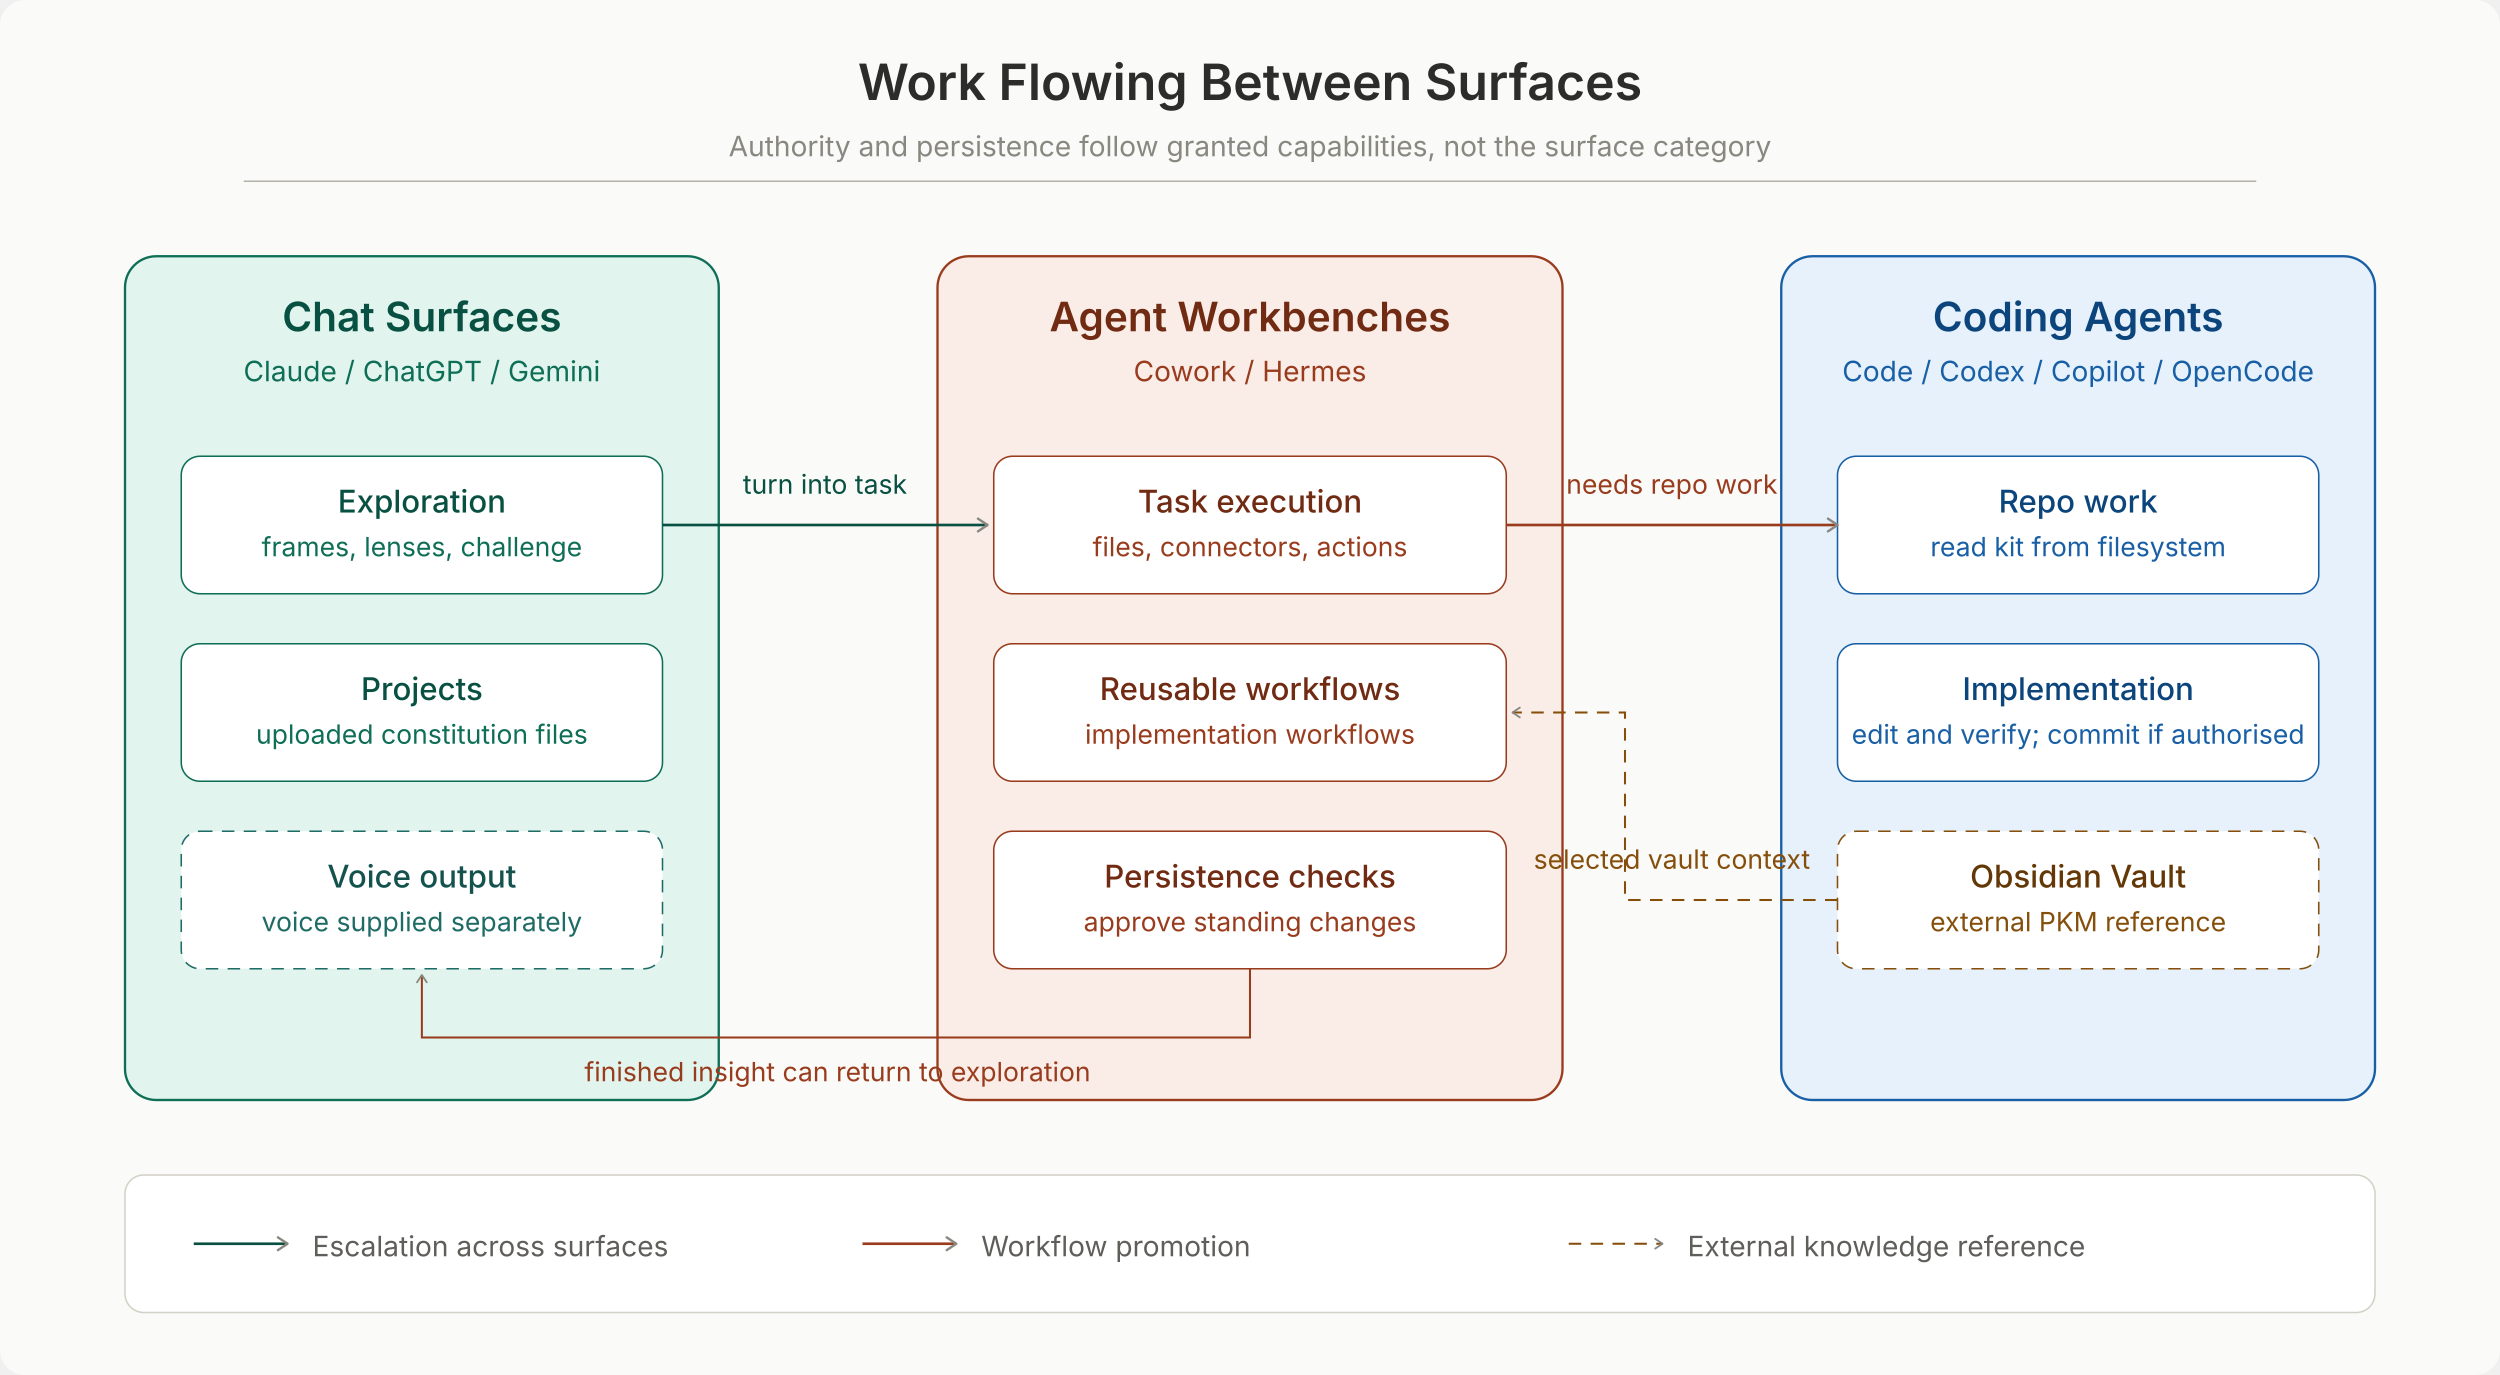
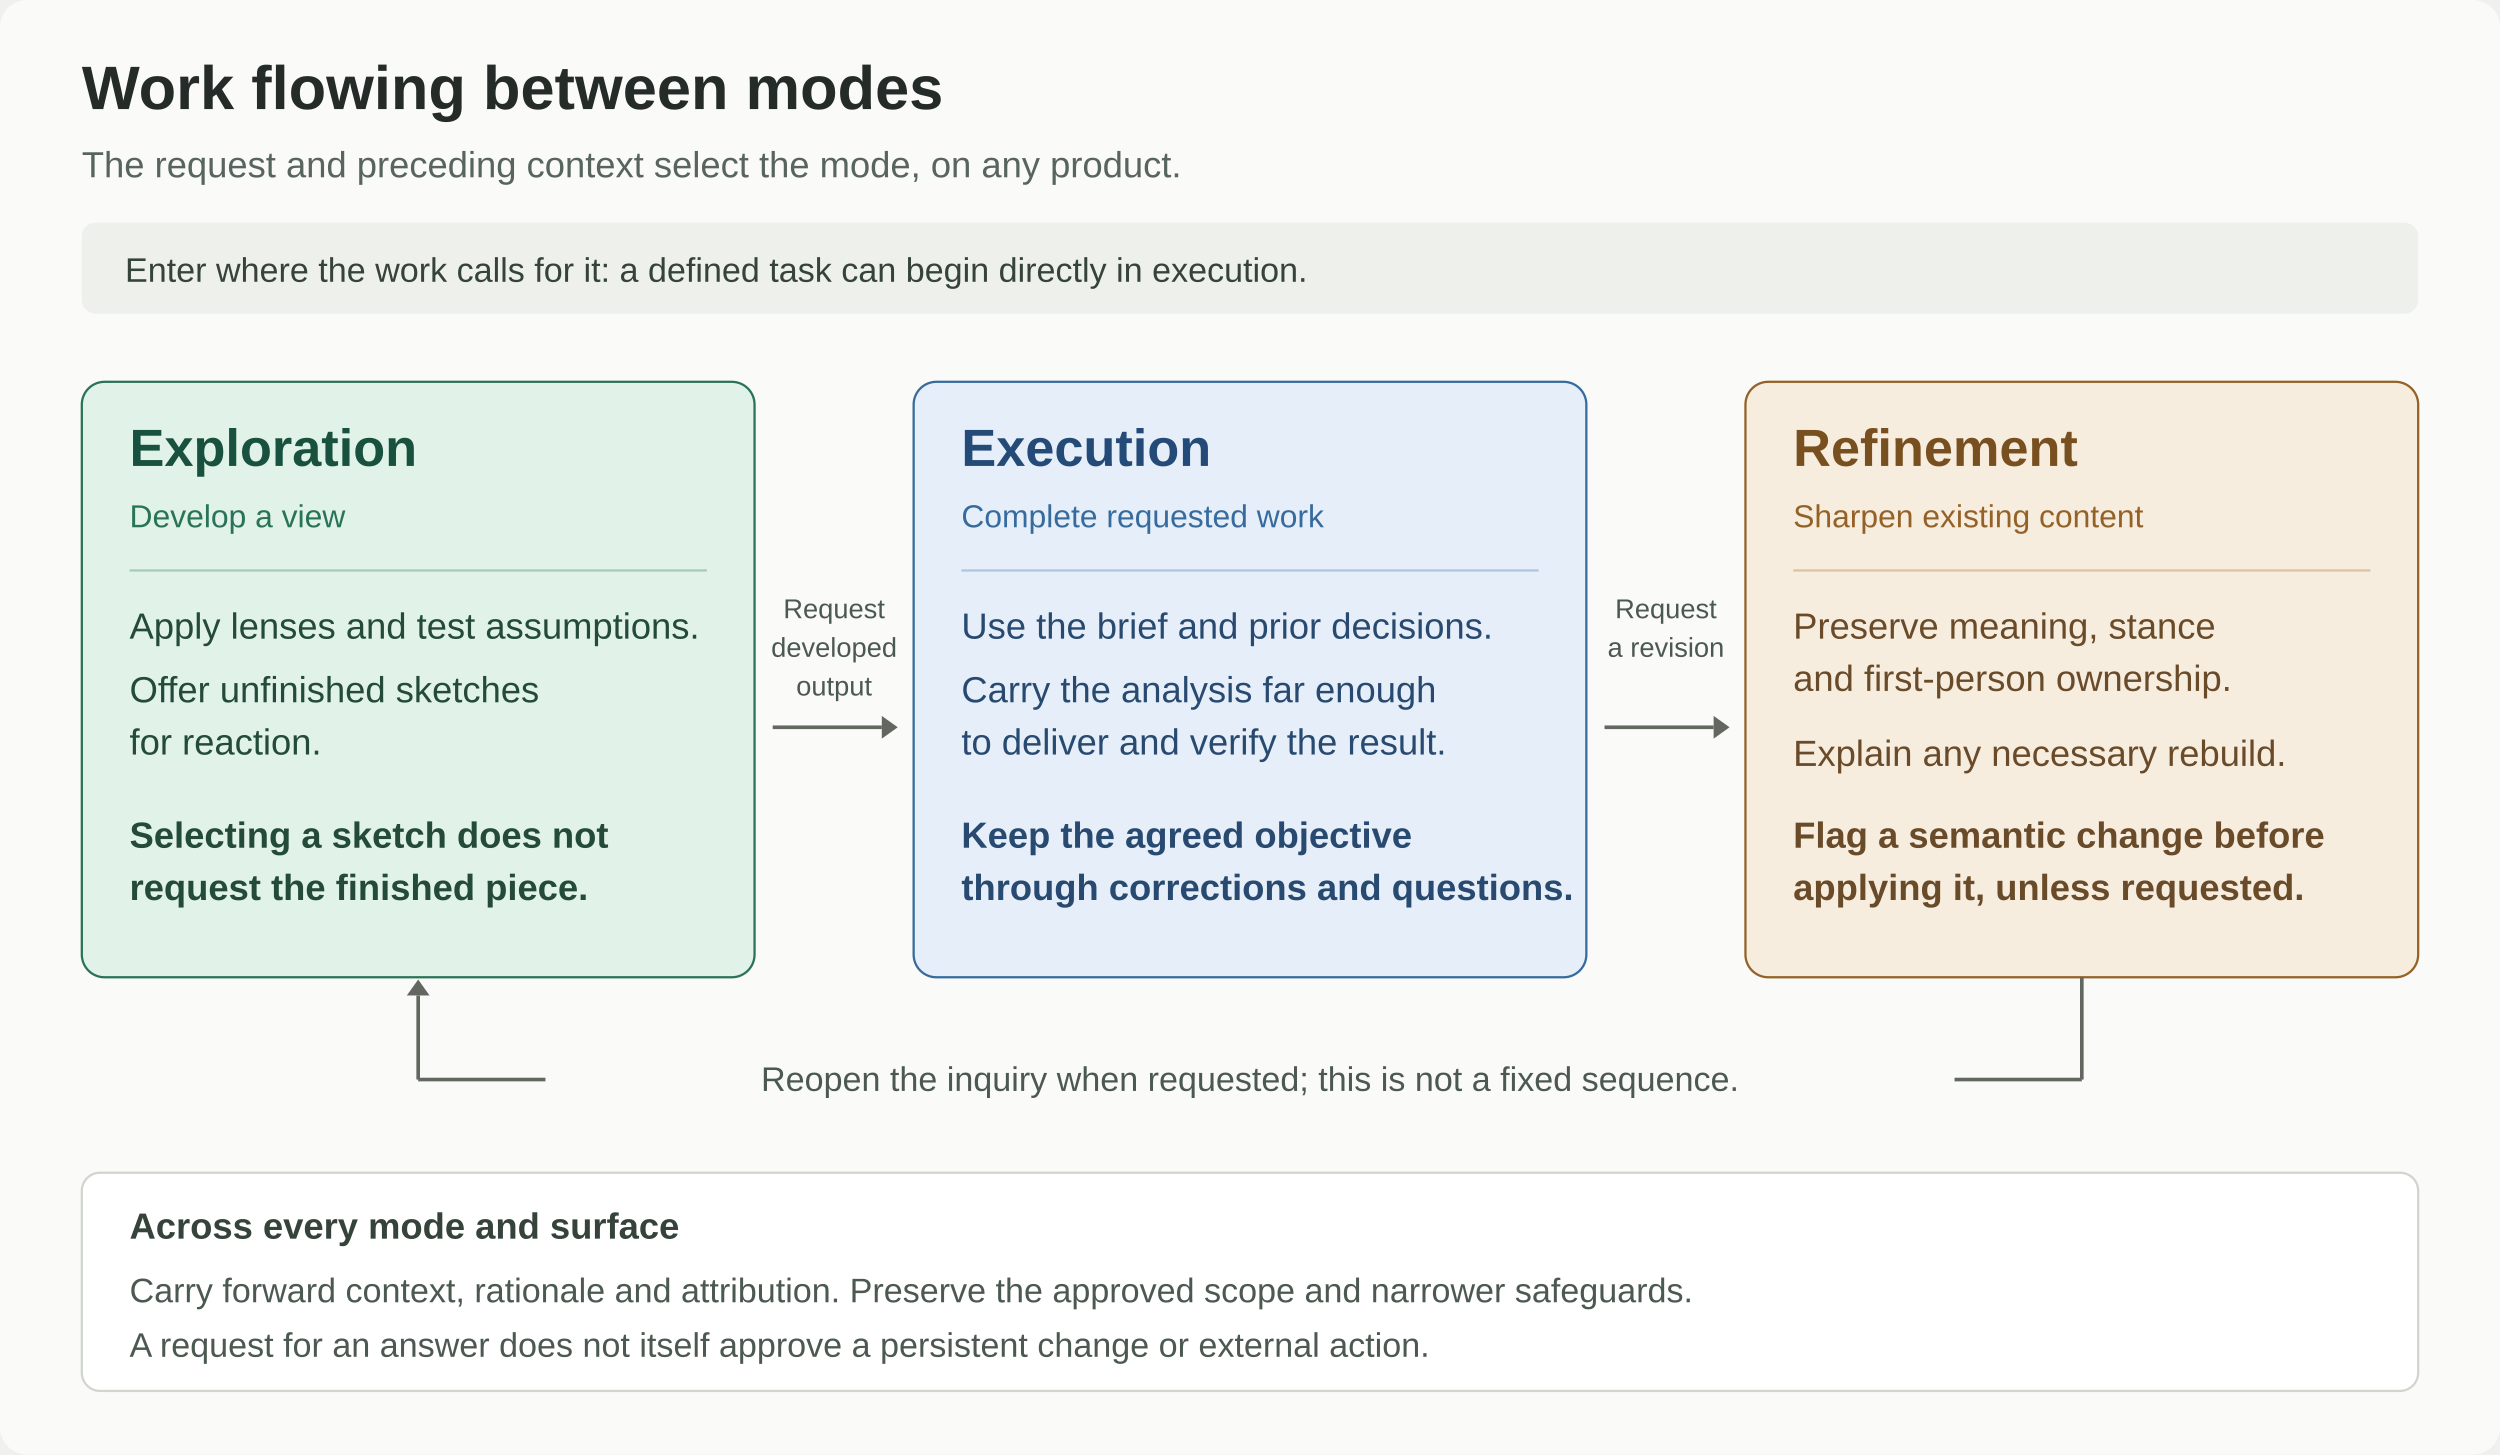
- <svg xmlns="http://www.w3.org/2000/svg" viewBox="0 0 800 440" font-family="system-ui, -apple-system, sans-serif">
-   <defs>
-     <marker id="arrow" viewBox="0 0 10 10" refX="8" refY="5" markerWidth="6" markerHeight="6" orient="auto-start-reverse">
-       <path d="M2 1L8 5L2 9" fill="none" stroke="#888780" stroke-width="1.5" stroke-linecap="round" stroke-linejoin="round" />
-     </marker>
-   </defs>
-   <rect width="800" height="440" fill="#fafaf8" rx="8" />
-   <text x="400" y="32" text-anchor="middle" font-size="16" font-weight="600" fill="#2C2C2A">Work Flowing Between Surfaces</text>
-   <line x1="78" y1="58" x2="722" y2="58" stroke="#B4B2A9" stroke-width="0.5" />
-   <text x="400" y="50" text-anchor="middle" font-size="9" fill="#888780">Authority and persistence follow granted capabilities, not the surface category</text>
-   <rect x="40" y="82" width="190" height="270" rx="10" fill="#E1F5EE" stroke="#0F6E56" stroke-width="0.75" />
-   <text x="135" y="106" text-anchor="middle" font-size="13" font-weight="600" fill="#085041">Chat Surfaces</text>
-   <text x="135" y="122" text-anchor="middle" font-size="9" fill="#0F6E56">Claude / ChatGPT / Gemini</text>
-   <rect x="58" y="146" width="154" height="44" rx="6" fill="#fff" stroke="#0F6E56" stroke-width="0.5" />
-   <text x="135" y="164" text-anchor="middle" font-size="10" font-weight="500" fill="#085041">Exploration</text>
-   <text x="135" y="178" text-anchor="middle" font-size="8.5" fill="#0F6E56">frames, lenses, challenge</text>
-   <rect x="58" y="206" width="154" height="44" rx="6" fill="#fff" stroke="#0F6E56" stroke-width="0.5" />
-   <text x="135" y="224" text-anchor="middle" font-size="10" font-weight="500" fill="#085041">Projects</text>
-   <text x="135" y="238" text-anchor="middle" font-size="8.5" fill="#0F6E56">uploaded constitution files</text>
-   <rect x="58" y="266" width="154" height="44" rx="6" fill="#fff" stroke="#1F6B66" stroke-width="0.5" stroke-dasharray="4 3" />
-   <text x="135" y="284" text-anchor="middle" font-size="10" font-weight="500" fill="#14524E">Voice output</text>
-   <text x="135" y="298" text-anchor="middle" font-size="8.5" fill="#1F6B66">voice supplied separately</text>
-   <rect x="300" y="82" width="200" height="270" rx="10" fill="#FAECE7" stroke="#993C1D" stroke-width="0.75" />
-   <text x="400" y="106" text-anchor="middle" font-size="13" font-weight="600" fill="#712B13">Agent Workbenches</text>
-   <text x="400" y="122" text-anchor="middle" font-size="9" fill="#993C1D">Cowork / Hermes</text>
-   <rect x="318" y="146" width="164" height="44" rx="6" fill="#fff" stroke="#993C1D" stroke-width="0.5" />
-   <text x="400" y="164" text-anchor="middle" font-size="10" font-weight="500" fill="#712B13">Task execution</text>
-   <text x="400" y="178" text-anchor="middle" font-size="8.5" fill="#993C1D">files, connectors, actions</text>
-   <rect x="318" y="206" width="164" height="44" rx="6" fill="#fff" stroke="#993C1D" stroke-width="0.5" />
-   <text x="400" y="224" text-anchor="middle" font-size="10" font-weight="500" fill="#712B13">Reusable workflows</text>
-   <text x="400" y="238" text-anchor="middle" font-size="8.5" fill="#993C1D">implementation workflows</text>
-   <rect x="318" y="266" width="164" height="44" rx="6" fill="#fff" stroke="#993C1D" stroke-width="0.5" />
-   <text x="400" y="284" text-anchor="middle" font-size="10" font-weight="500" fill="#712B13">Persistence checks</text>
-   <text x="400" y="298" text-anchor="middle" font-size="8.5" fill="#993C1D">approve standing changes</text>
-   <rect x="570" y="82" width="190" height="270" rx="10" fill="#E6F1FB" stroke="#185FA5" stroke-width="0.75" />
-   <text x="665" y="106" text-anchor="middle" font-size="13" font-weight="600" fill="#0C447C">Coding Agents</text>
-   <text x="665" y="122" text-anchor="middle" font-size="9" fill="#185FA5">Code / Codex / Copilot / OpenCode</text>
-   <rect x="588" y="146" width="154" height="44" rx="6" fill="#fff" stroke="#185FA5" stroke-width="0.5" />
-   <text x="665" y="164" text-anchor="middle" font-size="10" font-weight="500" fill="#0C447C">Repo work</text>
-   <text x="665" y="178" text-anchor="middle" font-size="8.5" fill="#185FA5">read kit from filesystem</text>
-   <rect x="588" y="206" width="154" height="44" rx="6" fill="#fff" stroke="#185FA5" stroke-width="0.5" />
-   <text x="665" y="224" text-anchor="middle" font-size="10" font-weight="500" fill="#0C447C">Implementation</text>
-   <text x="665" y="238" text-anchor="middle" font-size="8.5" fill="#185FA5">edit and verify; commit if authorised</text>
-   <rect x="588" y="266" width="154" height="44" rx="6" fill="#fff" stroke="#854F0B" stroke-width="0.5" stroke-dasharray="4 3" />
-   <text x="665" y="284" text-anchor="middle" font-size="10" font-weight="500" fill="#633806">Obsidian Vault</text>
-   <text x="665" y="298" text-anchor="middle" font-size="8.5" fill="#854F0B">external PKM reference</text>
-   <line x1="212" y1="168" x2="316" y2="168" stroke="#085041" stroke-width="0.85" marker-end="url(#arrow)" />
-   <text x="264" y="158" text-anchor="middle" font-size="8.5" fill="#085041">turn into task</text>
-   <line x1="482" y1="168" x2="588" y2="168" stroke="#993C1D" stroke-width="0.85" marker-end="url(#arrow)" />
-   <text x="535" y="158" text-anchor="middle" font-size="8.5" fill="#993C1D">needs repo work</text>
-   <path d="M588 288 L520 288 L520 228 L484 228" fill="none" stroke="#854F0B" stroke-width="0.65" stroke-dasharray="4 3" marker-end="url(#arrow)" />
-   <text x="535" y="278" text-anchor="middle" font-size="8.5" fill="#854F0B">selected vault context</text>
-   <path d="M400 310 L400 332 L135 332 L135 312" fill="none" stroke="#993C1D" stroke-width="0.65" marker-end="url(#arrow)" />
-   <text x="268" y="346" text-anchor="middle" font-size="8.5" fill="#993C1D">finished insight can return to exploration</text>
-   <rect x="40" y="376" width="720" height="44" rx="6" fill="#fff" stroke="#D3D1C7" stroke-width="0.5" />
-   <line x1="62" y1="398" x2="92" y2="398" stroke="#085041" stroke-width="0.85" marker-end="url(#arrow)" />
-   <text x="100" y="402" font-size="9" fill="#5F5E5A">Escalation across surfaces</text>
-   <line x1="276" y1="398" x2="306" y2="398" stroke="#993C1D" stroke-width="0.85" marker-end="url(#arrow)" />
-   <text x="314" y="402" font-size="9" fill="#5F5E5A">Workflow promotion</text>
-   <line x1="502" y1="398" x2="532" y2="398" stroke="#854F0B" stroke-width="0.65" stroke-dasharray="4 3" marker-end="url(#arrow)" />
-   <text x="540" y="402" font-size="9" fill="#5F5E5A">External knowledge reference</text>
+ <svg xmlns="http://www.w3.org/2000/svg" viewBox="0 0 1100 640" font-family="Arial, sans-serif" role="img" aria-labelledby="title desc">
+   <rect width="1100" height="640" rx="12" fill="#fafaf8" />
+   <text x="36" y="48" font-size="27" font-weight="700" fill="#242b29">Work flowing between modes</text>
+   <text x="36" y="78" font-size="16" fill="#58645f">The request and preceding context select the mode, on any product.</text>
+   <rect x="36" y="98" width="1028" height="40" rx="6" fill="#eef0eb" />
+   <text x="55" y="124" font-size="15" fill="#35433b">Enter where the work calls for it: a defined task can begin directly in execution.</text>
+   <rect x="36" y="168" width="296" height="262" rx="10" fill="#e1f2e9" stroke="#297357" />
+   <text x="57" y="205" font-size="23" font-weight="700" fill="#18513d">Exploration</text>
+   <text x="57" y="232" font-size="14" fill="#297357">Develop a view</text>
+   <line x1="57" y1="251" x2="311" y2="251" stroke="#a6cbb8" />
+   <g font-size="16" fill="#244b3a">
+     <text x="57" y="281">Apply lenses and test assumptions.</text>
+     <text x="57" y="309">Offer unfinished sketches</text>
+     <text x="57" y="332">for reaction.</text>
+     <text x="57" y="373" font-weight="700">Selecting a sketch does not</text>
+     <text x="57" y="396" font-weight="700">request the finished piece.</text>
+   </g>
+   <rect x="402" y="168" width="296" height="262" rx="10" fill="#e6eff9" stroke="#376b9e" />
+   <text x="423" y="205" font-size="23" font-weight="700" fill="#244b78">Execution</text>
+   <text x="423" y="232" font-size="14" fill="#376b9e">Complete requested work</text>
+   <line x1="423" y1="251" x2="677" y2="251" stroke="#b0c6de" />
+   <g font-size="16" fill="#284a70">
+     <text x="423" y="281">Use the brief and prior decisions.</text>
+     <text x="423" y="309">Carry the analysis far enough</text>
+     <text x="423" y="332">to deliver and verify the result.</text>
+     <text x="423" y="373" font-weight="700">Keep the agreed objective</text>
+     <text x="423" y="396" font-weight="700">through corrections and questions.</text>
+   </g>
+   <rect x="768" y="168" width="296" height="262" rx="10" fill="#f7eddf" stroke="#946226" />
+   <text x="789" y="205" font-size="23" font-weight="700" fill="#78501f">Refinement</text>
+   <text x="789" y="232" font-size="14" fill="#946226">Sharpen existing content</text>
+   <line x1="789" y1="251" x2="1043" y2="251" stroke="#dcc2a0" />
+   <g font-size="16" fill="#694b29">
+     <text x="789" y="281">Preserve meaning, stance</text>
+     <text x="789" y="304">and first-person ownership.</text>
+     <text x="789" y="337">Explain any necessary rebuild.</text>
+     <text x="789" y="373" font-weight="700">Flag a semantic change before</text>
+     <text x="789" y="396" font-weight="700">applying it, unless requested.</text>
+   </g>
+   <line x1="340" y1="320" x2="388" y2="320" stroke="#626760" stroke-width="1.6" />
+   <polygon points="388,315 395,320 388,325" fill="#626760" />
+   <line x1="706" y1="320" x2="754" y2="320" stroke="#626760" stroke-width="1.6" />
+   <polygon points="754,315 761,320 754,325" fill="#626760" />
+   <line x1="916" y1="430" x2="916" y2="475" stroke="#626760" stroke-width="1.6" />
+   <line x1="916" y1="475" x2="184" y2="475" stroke="#626760" stroke-width="1.6" />
+   <line x1="184" y1="475" x2="184" y2="438" stroke="#626760" stroke-width="1.6" />
+   <polygon points="179,438 184,431 189,438" fill="#626760" />
+   <g text-anchor="middle" font-size="12" fill="#4c5951">
+     <text x="367" y="272">Request</text>
+     <text x="367" y="289">developed</text>
+     <text x="367" y="306">output</text>
+     <text x="733" y="272">Request</text>
+     <text x="733" y="289">a revision</text>
+   </g>
+   <rect x="240" y="461" width="620" height="28" rx="5" fill="#fafaf8" />
+   <text x="550" y="480" text-anchor="middle" font-size="15" fill="#4c5951">Reopen the inquiry when requested; this is not a fixed sequence.</text>
+   <rect x="36" y="516" width="1028" height="96" rx="8" fill="#fff" stroke="#d0d6ce" />
+   <text x="57" y="545" font-size="16" font-weight="700" fill="#35433b">Across every mode and surface</text>
+   <text x="57" y="573" font-size="15" fill="#4c5951">Carry forward context, rationale and attribution. Preserve the approved scope and narrower safeguards.</text>
+   <text x="57" y="597" font-size="15" fill="#4c5951">A request for an answer does not itself approve a persistent change or external action.</text>
</svg>
